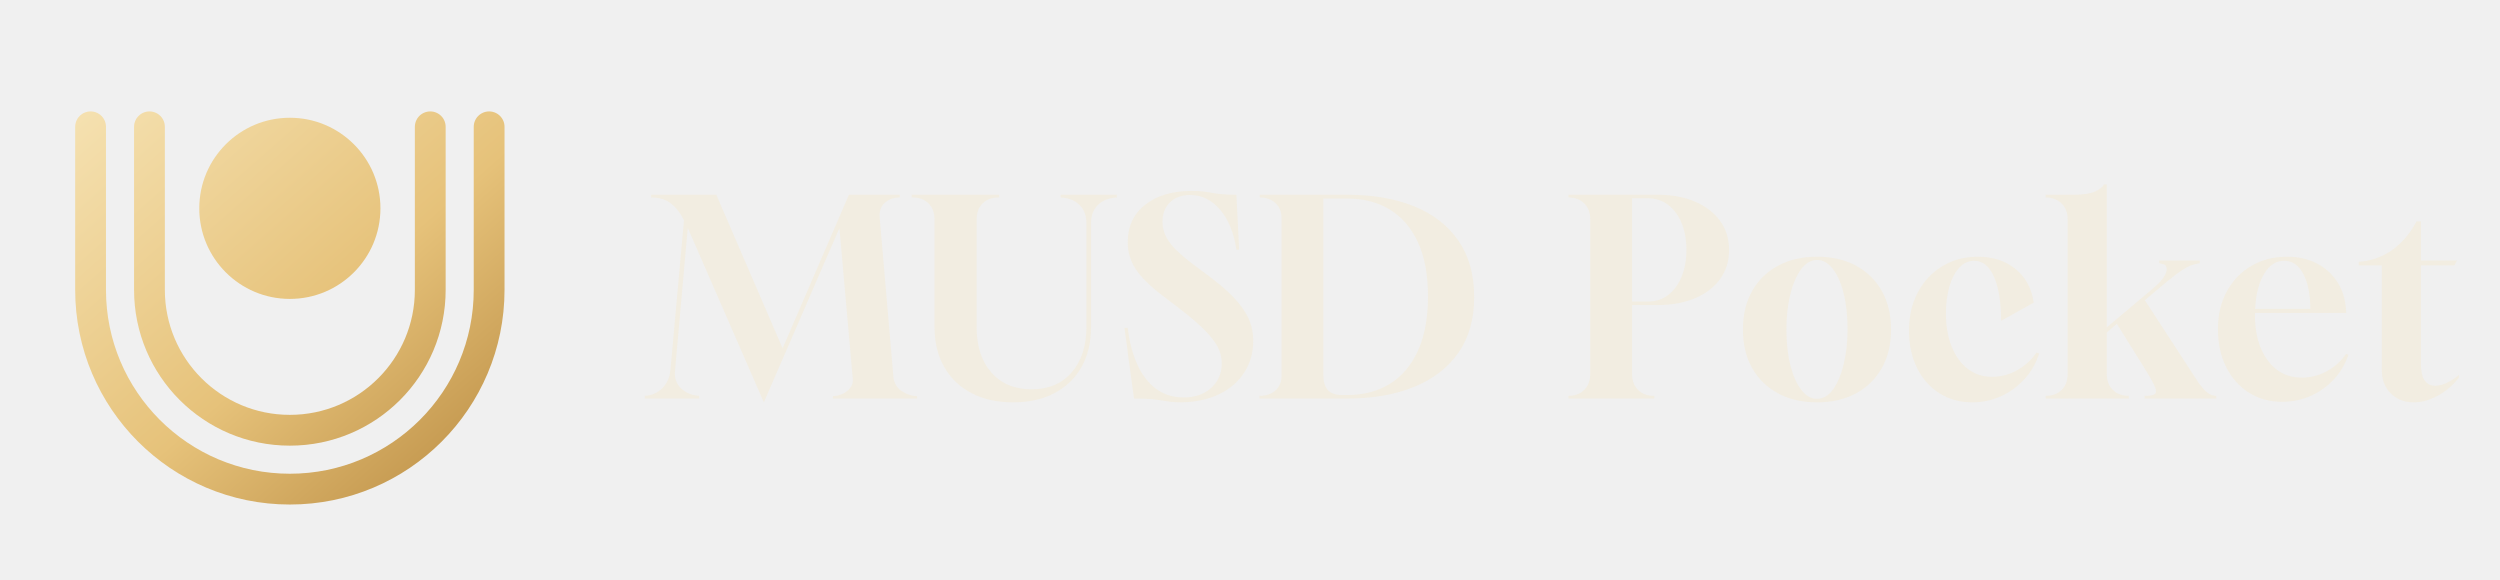
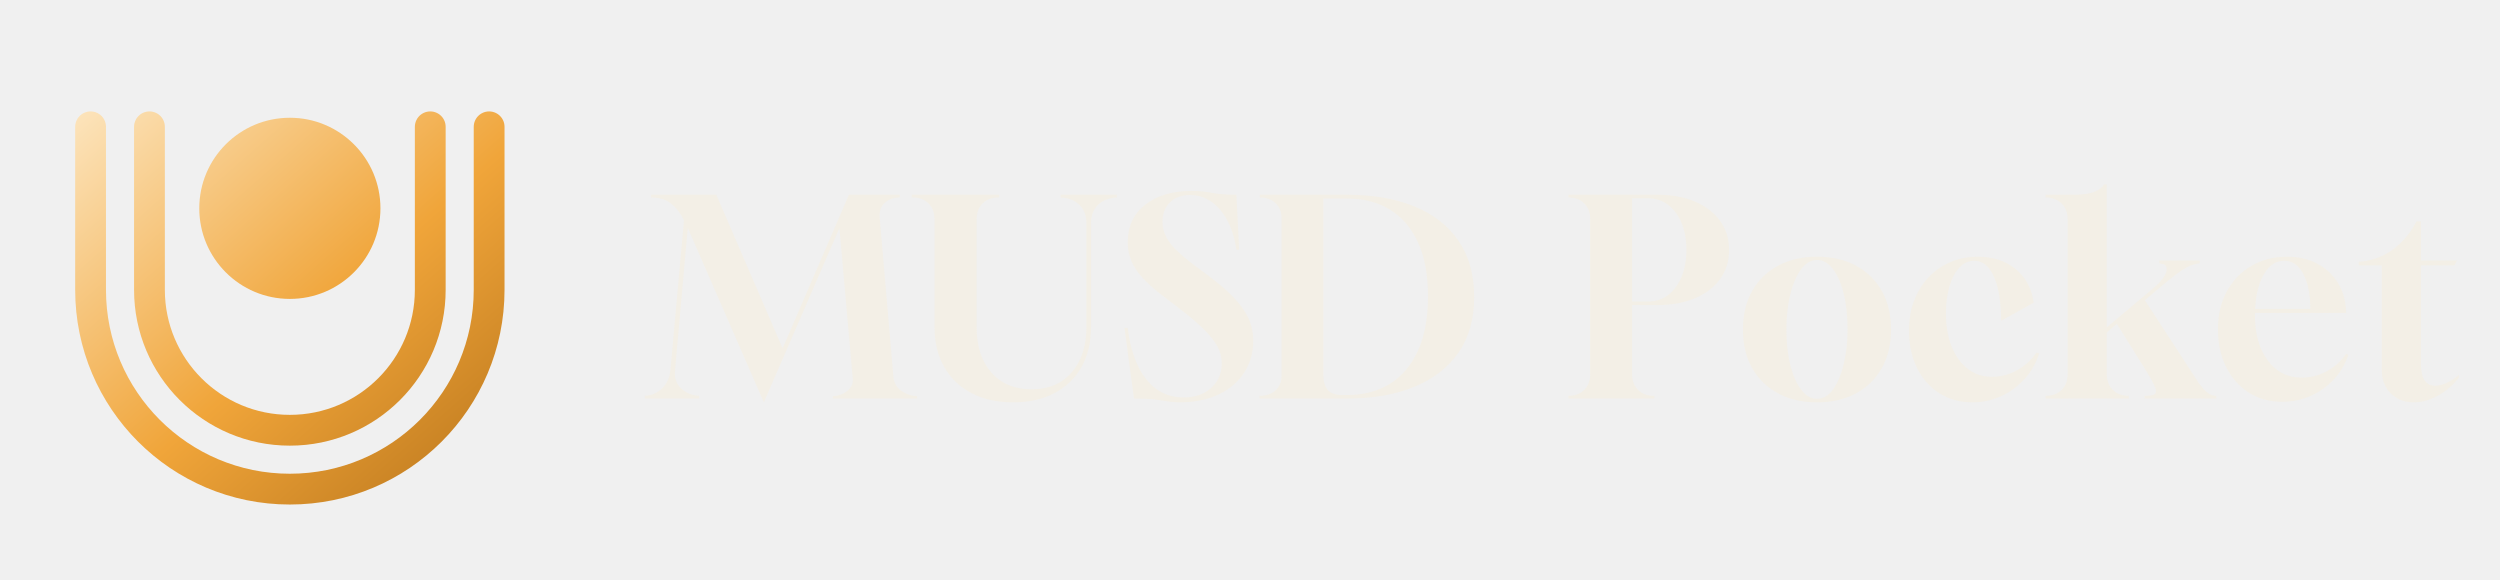
<svg xmlns="http://www.w3.org/2000/svg" viewBox="0 0 276 64" width="276" height="64">
  <defs>
    <linearGradient id="g" x1="10" y1="8" x2="54" y2="58" gradientUnits="userSpaceOnUse">
-       <stop offset="0" stop-color="#F6E3B4" />
-       <stop offset=".55" stop-color="#E6C27A" />
-       <stop offset="1" stop-color="#B8893F" />
+       <stop offset="0" stop-color="#FDE8C4" />
+       <stop offset=".55" stop-color="#F0A53A" />
+       <stop offset="1" stop-color="#B8741A" />
    </linearGradient>
    <mask id="k">
      <rect width="64" height="64" fill="#fff" />
      <circle cx="32" cy="23" r="13.5" fill="#000" />
    </mask>
  </defs>
  <g mask="url(#k)" fill="none" stroke="url(#g)" stroke-width="3.4" stroke-linecap="round">
    <path d="M10 14V32a22 22 0 0 0 44 0V14" />
    <path d="M16.5 14V32a15.5 15.5 0 0 0 31.0 0V14" />
  </g>
  <circle cx="32" cy="23" r="10" fill="url(#g)" />
  <g transform="translate(-12 0)">
-     <path fill="#F2EDE1" d="M96.33 44.42 87.93 25.16 86.52 40.94Q86.4 42.14 87.21 42.89Q88.02 43.64 89.19 43.7V44.0H83.19V43.7Q84.33 43.64 85.11 42.86Q85.89 42.08 86.01 40.91L87.51 24.32Q86.94 23.15 86.085 22.475Q85.23 21.8 83.88 21.8V21.5H91.08L98.4 38.45L105.72 21.5H111.33V21.8Q110.37 21.8 109.71 22.37Q109.05 22.94 109.11 23.93L110.64 41.69Q110.79 42.71 111.615 43.22Q112.44 43.73 113.25 43.73V44.0H103.95V43.73Q104.46 43.73 105.0 43.49Q105.54 43.25 105.885 42.8Q106.23 42.35 106.14 41.75L104.67 25.19ZM123.84 44.42Q121.2 44.42 119.25 43.4Q117.3 42.38 116.235 40.505Q115.17 38.63 115.17 36.11V24.2Q115.17 23.12 114.51 22.46Q113.85 21.8 112.77 21.8H112.65V21.5H122.31V21.8H122.22Q121.14 21.8 120.48 22.46Q119.82 23.12 119.82 24.2V36.11Q119.82 39.29 121.455 41.135Q123.09 42.98 125.88 42.98Q128.7 42.98 130.32 41.105Q131.94 39.23 131.94 36.11V24.65Q131.94 23.36 131.16 22.61Q130.38 21.86 129.09 21.8V21.5H135.3V21.8Q134.01 21.86 133.23 22.61Q132.45 23.36 132.45 24.65V36.11Q132.45 38.63 131.415 40.49Q130.38 42.35 128.445 43.385Q126.51 44.42 123.84 44.42ZM142.5 44.42Q141.72 44.42 141.225 44.36Q140.73 44.3 140.25 44.21Q139.77 44.12 139.08 44.06Q138.39 44.0 137.19 44.0L136.14 36.2H136.5Q136.95 39.89 138.555 41.885Q140.16 43.88 142.68 43.88Q144.54 43.88 145.71 42.83Q146.88 41.78 146.88 40.1Q146.88 39.38 146.625 38.72Q146.37 38.06 145.77 37.31Q145.17 36.56 144.18 35.675Q143.19 34.79 141.72 33.68L140.49 32.75Q138.24 31.04 137.37 29.69Q136.5 28.34 136.5 26.75Q136.5 24.11 138.435 22.595Q140.37 21.08 143.55 21.08Q144.33 21.08 144.825 21.14Q145.32 21.2 145.785 21.29Q146.25 21.38 146.88 21.44Q147.51 21.5 148.5 21.5L148.8 27.56H148.5Q148.08 24.77 146.7 23.15Q145.32 21.53 143.37 21.53Q141.99 21.53 141.165 22.34Q140.34 23.15 140.34 24.5Q140.34 25.67 141.105 26.735Q141.87 27.8 143.76 29.21L145.05 30.17Q147.03 31.61 148.185 32.825Q149.34 34.04 149.85 35.18Q150.36 36.32 150.36 37.61Q150.36 39.59 149.37 41.12Q148.38 42.65 146.625 43.505Q144.87 44.36 142.5 44.42ZM151.05 44.0V43.7Q152.16 43.7 152.82 43.1Q153.48 42.5 153.48 41.48V24.05Q153.48 23.03 152.805 22.415Q152.13 21.8 151.08 21.8V21.5H160.74Q164.97 21.5 168.12 22.775Q171.27 24.05 173.01 26.57Q174.75 29.09 174.75 32.78Q174.75 36.47 172.995 38.96Q171.24 41.45 168.09 42.725Q164.94 44.0 160.74 44.0ZM160.2 43.61H160.74Q163.44 43.61 165.435 42.38Q167.43 41.15 168.54 38.72Q169.65 36.29 169.65 32.72Q169.65 29.15 168.54 26.75Q167.43 24.35 165.435 23.135Q163.44 21.92 160.74 21.92H158.1V41.48Q158.1 42.44 158.565 43.025Q159.03 43.61 160.2 43.61ZM185.16 44.0V43.7Q186.24 43.7 186.9 43.04Q187.56 42.38 187.56 41.3V24.2Q187.56 23.12 186.9 22.46Q186.24 21.8 185.16 21.8V21.5H195.18Q197.49 21.53 199.215 22.295Q200.94 23.06 201.915 24.41Q202.89 25.76 202.89 27.59Q202.89 29.42 201.915 30.785Q200.94 32.15 199.155 32.915Q197.37 33.68 194.94 33.68H192.18V41.3Q192.18 42.38 192.84 43.04Q193.5 43.7 194.58 43.7H194.64V44.0ZM192.18 33.29H193.95Q195.24 33.29 196.185 32.555Q197.13 31.82 197.655 30.53Q198.18 29.24 198.18 27.59Q198.18 25.94 197.655 24.65Q197.13 23.36 196.17 22.625Q195.21 21.89 193.92 21.89H192.18ZM212.61 44.42Q210.15 44.42 208.305 43.43Q206.46 42.44 205.44 40.64Q204.42 38.84 204.42 36.38Q204.42 33.92 205.44 32.12Q206.46 30.32 208.305 29.33Q210.15 28.34 212.61 28.34Q215.07 28.34 216.9 29.33Q218.73 30.32 219.75 32.12Q220.77 33.92 220.77 36.38Q220.77 38.84 219.75 40.64Q218.73 42.44 216.9 43.43Q215.07 44.42 212.61 44.42ZM212.58 44.03Q213.63 44.03 214.38 42.98Q215.13 41.93 215.55 40.175Q215.97 38.42 215.97 36.35Q215.97 34.1 215.535 32.375Q215.1 30.65 214.335 29.675Q213.57 28.7 212.61 28.7Q211.59 28.7 210.825 29.75Q210.06 30.8 209.64 32.54Q209.22 34.28 209.22 36.35Q209.22 38.63 209.67 40.37Q210.12 42.11 210.885 43.07Q211.65 44.03 212.58 44.03ZM229.74 44.42Q227.7 44.42 226.11 43.415Q224.52 42.41 223.635 40.61Q222.75 38.81 222.75 36.5Q222.75 34.1 223.74 32.255Q224.73 30.41 226.455 29.375Q228.18 28.34 230.34 28.34Q232.86 28.34 234.525 29.705Q236.19 31.07 236.52 33.41L232.92 35.42Q232.92 32.36 232.14 30.56Q231.36 28.79 229.95 28.79Q228.99 28.79 228.285 29.57Q227.58 30.35 227.205 31.67Q226.83 32.99 226.83 34.61Q226.83 36.68 227.46 38.255Q228.09 39.83 229.23 40.715Q230.37 41.6 231.93 41.6Q233.37 41.6 234.675 40.88Q235.98 40.16 236.82 38.93L237.12 39.02Q236.61 40.64 235.5 41.855Q234.39 43.07 232.905 43.745Q231.42 44.42 229.74 44.42ZM237.84 44.0V43.7H237.87Q238.95 43.7 239.61 43.04Q240.27 42.38 240.27 41.3V24.2Q240.27 23.12 239.595 22.46Q238.92 21.8 237.84 21.8V21.5H240.9Q242.43 21.5 243.24 21.17Q243.99 20.84 244.29 20.36H244.59V36.14L249.69 31.85Q250.92 30.83 251.16 30.02Q251.34 29.27 250.77 29.15L250.38 29.06V28.76H254.85V29.06L254.55 29.12Q253.83 29.24 253.065 29.72Q252.3 30.2 250.86 31.4L248.79 33.14L254.76 42.32Q255.33 43.07 255.75 43.385Q256.17 43.7 256.68 43.7V44.0H248.76V43.7Q249.51 43.7 249.75 43.58Q250.02 43.49 250.02 43.19Q250.02 42.92 249.81 42.5Q249.69 42.26 249.525 41.945Q249.36 41.63 249.12 41.24L245.7 35.75L244.59 36.71V41.3Q244.59 42.38 245.25 43.04Q245.91 43.7 246.99 43.7H247.02V44.0ZM263.94 44.36Q261.87 44.36 260.265 43.34Q258.66 42.32 257.76 40.505Q256.86 38.69 256.86 36.35Q256.86 33.95 257.85 32.15Q258.84 30.35 260.565 29.345Q262.29 28.34 264.48 28.34Q266.31 28.34 267.735 29.06Q269.16 29.78 270.015 31.085Q270.87 32.39 270.99 34.1L271.02 34.55H260.94V34.7Q260.94 37.88 262.35 39.785Q263.76 41.69 266.13 41.69Q267.57 41.69 268.875 40.985Q270.18 40.28 270.99 39.08L271.26 39.17Q270.75 40.7 269.67 41.87Q268.59 43.04 267.12 43.7Q265.65 44.36 263.94 44.36ZM260.97 34.1H267.06Q267.06 31.73 266.295 30.26Q265.53 28.79 264.15 28.79Q262.83 28.79 261.96 30.23Q261.09 31.67 260.97 34.1ZM278.49 44.42Q276.93 44.42 275.94 43.43Q274.95 42.44 274.95 40.85V29.3H272.4V28.91Q274.47 28.76 276.105 27.59Q277.74 26.42 278.79 24.44H279.27V28.76H283.26L282.96 29.3H279.27V40.19Q279.27 42.59 280.89 42.59Q281.43 42.59 282.135 42.26Q282.84 41.93 283.47 41.39V41.69Q282.48 42.95 281.13 43.685Q279.78 44.42 278.49 44.42Z" />
+     <path fill="#F3EFE6" d="M96.33 44.42 87.93 25.16 86.52 40.94Q86.4 42.14 87.21 42.89Q88.02 43.64 89.19 43.7V44.0H83.19V43.7Q84.33 43.64 85.11 42.86Q85.89 42.08 86.01 40.91L87.51 24.32Q86.94 23.15 86.085 22.475Q85.23 21.8 83.88 21.8V21.5H91.08L98.4 38.45L105.72 21.5H111.33V21.8Q110.37 21.8 109.71 22.37Q109.05 22.94 109.11 23.93L110.64 41.69Q110.79 42.71 111.615 43.22Q112.44 43.73 113.25 43.73V44.0H103.95V43.73Q104.46 43.73 105.0 43.49Q105.54 43.25 105.885 42.8Q106.23 42.35 106.14 41.75L104.67 25.19ZM123.84 44.42Q121.2 44.42 119.25 43.4Q117.3 42.38 116.235 40.505Q115.17 38.63 115.17 36.11V24.2Q115.17 23.12 114.51 22.46Q113.85 21.8 112.77 21.8H112.65V21.5H122.31V21.8H122.22Q121.14 21.8 120.48 22.46Q119.82 23.12 119.82 24.2V36.11Q119.82 39.29 121.455 41.135Q123.09 42.98 125.88 42.98Q128.7 42.98 130.32 41.105Q131.94 39.23 131.94 36.11V24.65Q131.94 23.36 131.16 22.61Q130.38 21.86 129.09 21.8V21.5H135.3V21.8Q134.01 21.86 133.23 22.61Q132.45 23.36 132.45 24.65V36.11Q132.45 38.63 131.415 40.49Q130.38 42.35 128.445 43.385Q126.51 44.42 123.84 44.42ZM142.5 44.42Q141.72 44.42 141.225 44.36Q140.73 44.3 140.25 44.21Q139.77 44.12 139.08 44.06Q138.39 44.0 137.19 44.0L136.14 36.2H136.5Q136.95 39.89 138.555 41.885Q140.16 43.88 142.68 43.88Q144.54 43.88 145.71 42.83Q146.88 41.78 146.88 40.1Q146.88 39.38 146.625 38.72Q146.37 38.06 145.77 37.31Q145.17 36.56 144.18 35.675Q143.19 34.79 141.72 33.68L140.49 32.75Q138.24 31.04 137.37 29.69Q136.5 28.34 136.5 26.75Q136.5 24.11 138.435 22.595Q140.37 21.08 143.55 21.08Q144.33 21.08 144.825 21.14Q145.32 21.2 145.785 21.29Q146.25 21.38 146.88 21.44Q147.51 21.5 148.5 21.5L148.8 27.56H148.5Q148.08 24.77 146.7 23.15Q145.32 21.53 143.37 21.53Q141.99 21.53 141.165 22.34Q140.34 23.15 140.34 24.5Q140.34 25.67 141.105 26.735Q141.87 27.8 143.76 29.21L145.05 30.17Q147.03 31.61 148.185 32.825Q149.34 34.04 149.85 35.18Q150.36 36.32 150.36 37.61Q150.36 39.59 149.37 41.12Q148.38 42.65 146.625 43.505Q144.87 44.36 142.5 44.42ZM151.05 44.0V43.7Q152.16 43.7 152.82 43.1Q153.48 42.5 153.48 41.48V24.05Q153.48 23.03 152.805 22.415Q152.13 21.8 151.08 21.8V21.5H160.74Q164.97 21.5 168.12 22.775Q171.27 24.05 173.01 26.57Q174.75 29.09 174.75 32.78Q174.75 36.47 172.995 38.96Q171.24 41.45 168.09 42.725Q164.94 44.0 160.74 44.0ZM160.2 43.61H160.74Q163.44 43.61 165.435 42.38Q167.43 41.15 168.54 38.72Q169.65 36.29 169.65 32.72Q169.65 29.15 168.54 26.75Q167.43 24.35 165.435 23.135Q163.44 21.92 160.74 21.92H158.1V41.48Q158.1 42.44 158.565 43.025Q159.03 43.61 160.2 43.61ZM185.16 44.0V43.7Q186.24 43.7 186.9 43.04Q187.56 42.38 187.56 41.3V24.2Q187.56 23.12 186.9 22.46Q186.24 21.8 185.16 21.8V21.5H195.18Q197.49 21.53 199.215 22.295Q200.94 23.06 201.915 24.41Q202.89 25.76 202.89 27.59Q202.89 29.42 201.915 30.785Q200.94 32.15 199.155 32.915Q197.37 33.68 194.94 33.68H192.18V41.3Q192.18 42.38 192.84 43.04Q193.5 43.7 194.58 43.7H194.64V44.0ZM192.18 33.29H193.95Q195.24 33.29 196.185 32.555Q197.13 31.82 197.655 30.53Q198.18 29.24 198.18 27.59Q198.18 25.94 197.655 24.65Q197.13 23.36 196.17 22.625Q195.21 21.89 193.92 21.89H192.18ZM212.61 44.42Q210.15 44.42 208.305 43.43Q206.46 42.44 205.44 40.64Q204.42 38.84 204.42 36.38Q204.42 33.92 205.44 32.12Q206.46 30.32 208.305 29.33Q210.15 28.34 212.61 28.34Q215.07 28.34 216.9 29.33Q218.73 30.32 219.75 32.12Q220.77 33.92 220.77 36.38Q220.77 38.84 219.75 40.64Q218.73 42.44 216.9 43.43Q215.07 44.42 212.61 44.42ZM212.58 44.03Q213.63 44.03 214.38 42.98Q215.13 41.93 215.55 40.175Q215.97 38.42 215.97 36.35Q215.97 34.1 215.535 32.375Q215.1 30.65 214.335 29.675Q213.57 28.7 212.61 28.7Q211.59 28.7 210.825 29.75Q210.06 30.8 209.64 32.54Q209.22 34.28 209.22 36.35Q209.22 38.63 209.67 40.37Q210.12 42.11 210.885 43.07Q211.65 44.03 212.58 44.03ZM229.74 44.42Q227.7 44.42 226.11 43.415Q224.52 42.41 223.635 40.61Q222.75 38.81 222.75 36.5Q222.75 34.1 223.74 32.255Q224.73 30.41 226.455 29.375Q228.18 28.34 230.34 28.34Q232.86 28.34 234.525 29.705Q236.19 31.07 236.52 33.41L232.92 35.42Q232.92 32.36 232.14 30.56Q231.36 28.79 229.95 28.79Q228.99 28.79 228.285 29.57Q227.58 30.35 227.205 31.67Q226.83 32.99 226.83 34.61Q226.83 36.68 227.46 38.255Q228.09 39.83 229.23 40.715Q230.37 41.6 231.93 41.6Q233.37 41.6 234.675 40.88Q235.98 40.16 236.82 38.93L237.12 39.02Q236.61 40.64 235.5 41.855Q234.39 43.07 232.905 43.745Q231.42 44.42 229.74 44.42ZM237.84 44.0V43.7H237.87Q238.95 43.7 239.61 43.04Q240.27 42.38 240.27 41.3V24.2Q240.27 23.12 239.595 22.46Q238.92 21.8 237.84 21.8V21.5H240.9Q242.43 21.5 243.24 21.17Q243.99 20.84 244.29 20.36H244.59V36.14L249.69 31.85Q250.92 30.83 251.16 30.02Q251.34 29.27 250.77 29.15L250.38 29.06V28.76H254.85V29.06L254.55 29.12Q253.83 29.24 253.065 29.72Q252.3 30.2 250.86 31.4L248.79 33.14L254.76 42.32Q255.33 43.07 255.75 43.385Q256.17 43.7 256.68 43.7V44.0H248.76V43.7Q249.51 43.7 249.75 43.58Q250.02 43.49 250.02 43.19Q250.02 42.92 249.81 42.5Q249.69 42.26 249.525 41.945Q249.36 41.63 249.12 41.24L245.7 35.75L244.59 36.71V41.3Q244.59 42.38 245.25 43.04Q245.91 43.7 246.99 43.7H247.02V44.0ZM263.94 44.36Q261.87 44.36 260.265 43.34Q258.66 42.32 257.76 40.505Q256.86 38.69 256.86 36.35Q256.86 33.95 257.85 32.15Q258.84 30.35 260.565 29.345Q262.29 28.34 264.48 28.34Q266.31 28.34 267.735 29.06Q269.16 29.78 270.015 31.085Q270.87 32.39 270.99 34.1L271.02 34.55H260.94V34.7Q260.94 37.88 262.35 39.785Q263.76 41.69 266.13 41.69Q267.57 41.69 268.875 40.985Q270.18 40.28 270.99 39.08L271.26 39.17Q270.75 40.7 269.67 41.87Q268.59 43.04 267.12 43.7Q265.65 44.36 263.94 44.36ZM260.97 34.1H267.06Q267.06 31.73 266.295 30.26Q265.53 28.79 264.15 28.79Q262.83 28.79 261.96 30.23Q261.09 31.67 260.97 34.1ZM278.49 44.42Q276.93 44.42 275.94 43.43Q274.95 42.44 274.95 40.85V29.3H272.4V28.91Q274.47 28.76 276.105 27.59Q277.74 26.42 278.79 24.44H279.27V28.76H283.26L282.96 29.3H279.27V40.19Q279.27 42.59 280.89 42.59Q281.43 42.59 282.135 42.26Q282.84 41.93 283.47 41.39V41.69Q282.48 42.95 281.13 43.685Q279.78 44.42 278.49 44.42Z" />
  </g>
</svg>
